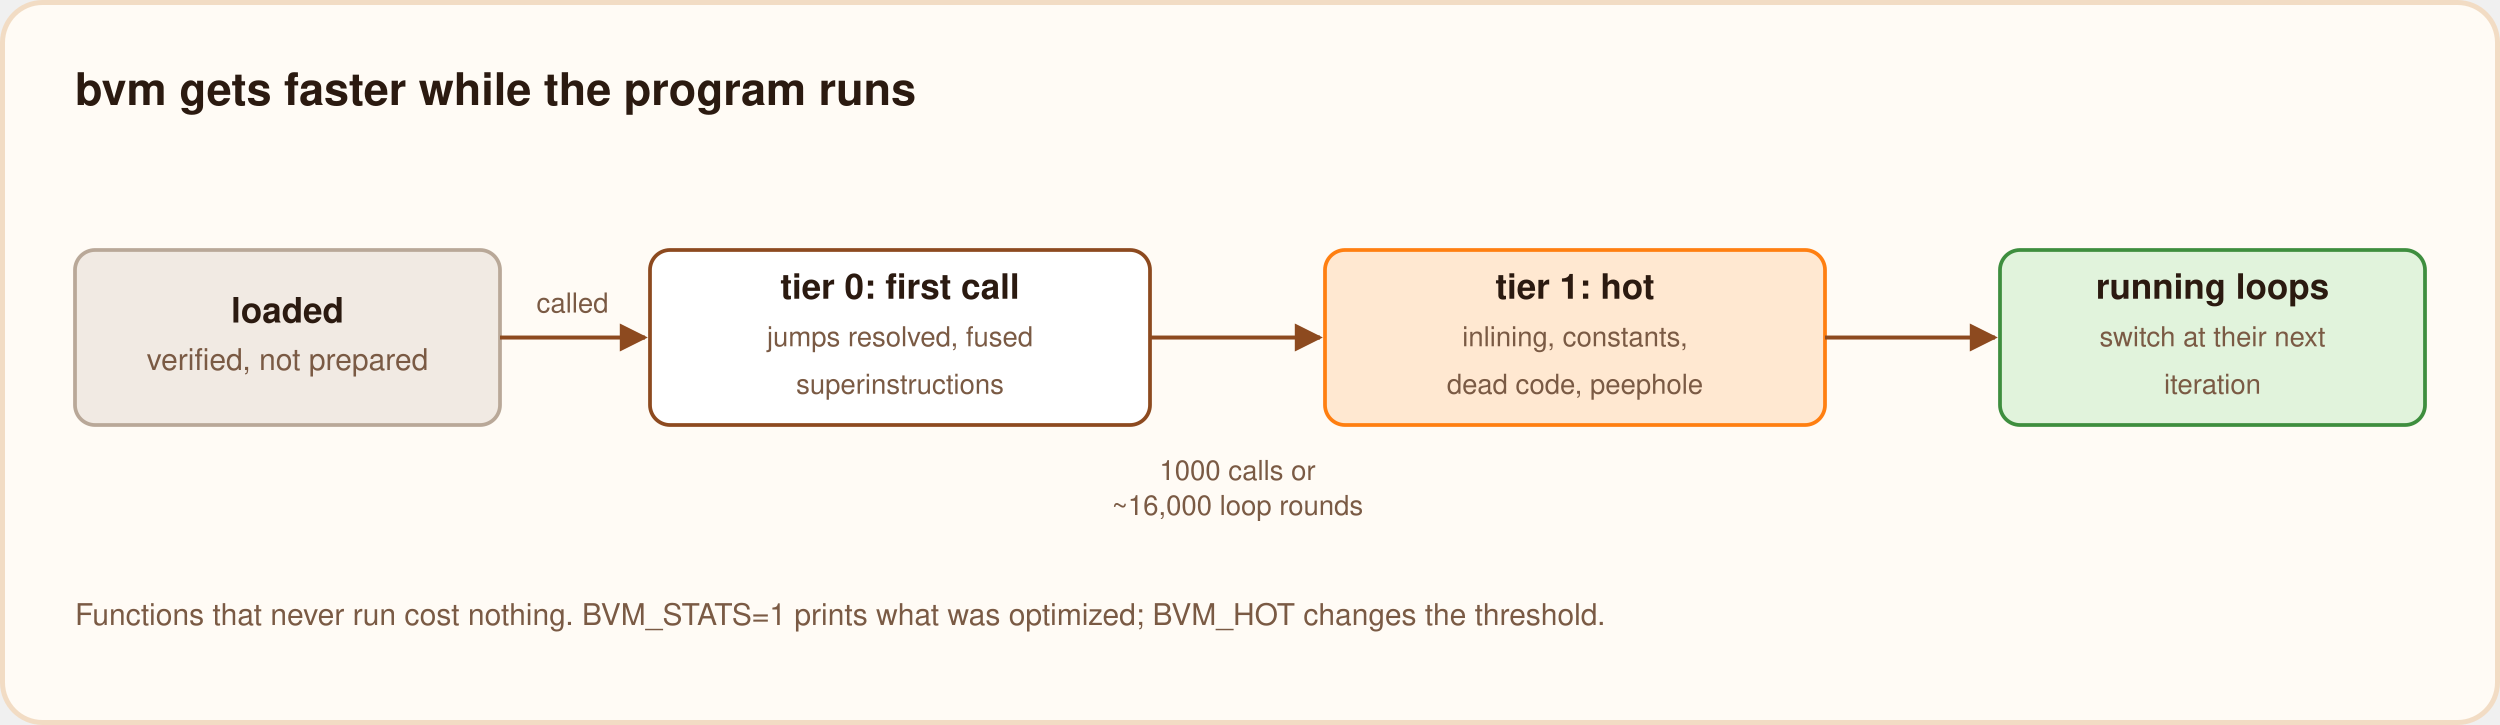
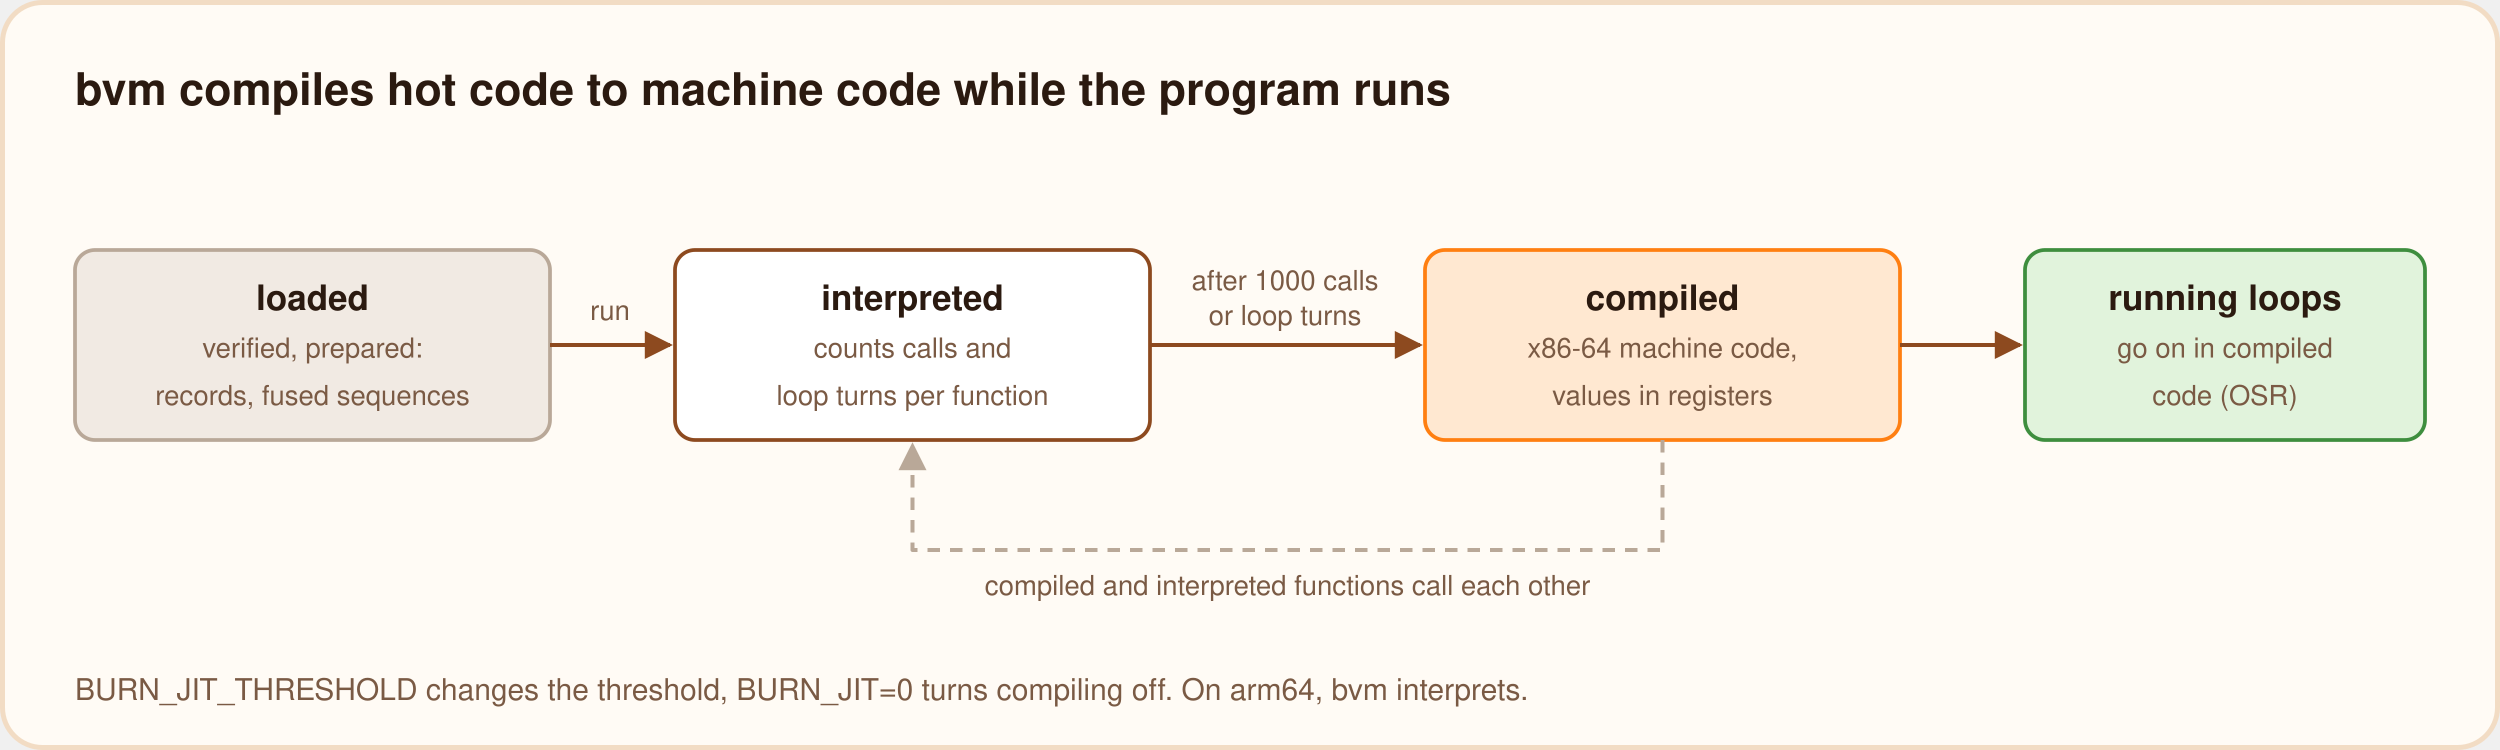
- <svg xmlns="http://www.w3.org/2000/svg" viewBox="0 0 1000 290" width="1000" height="290" role="img" aria-label="How bvm speeds up code while it runs">
+ <svg xmlns="http://www.w3.org/2000/svg" viewBox="0 0 1000 300" width="1000" height="300" role="img" aria-label="How bvm speeds up code while it runs">
  <defs>
    <marker id="a8D4A1F" viewBox="0 0 10 10" refX="9" refY="5" markerWidth="7" markerHeight="7" orient="auto-start-reverse">
-       <path d="M0,0 L10,5 L0,10 z" fill="#8D4A1F" />
-     </marker>
-     <marker id="a8D4A1Fs" viewBox="0 0 10 10" refX="1" refY="5" markerWidth="7" markerHeight="7" orient="auto-start-reverse">
      <path d="M0,0 L10,5 L0,10 z" fill="#8D4A1F" />
    </marker>
    <marker id="aB9A898" viewBox="0 0 10 10" refX="9" refY="5" markerWidth="7" markerHeight="7" orient="auto-start-reverse">
      <path d="M0,0 L10,5 L0,10 z" fill="#B9A898" />
    </marker>
-     <marker id="aB9A898s" viewBox="0 0 10 10" refX="1" refY="5" markerWidth="7" markerHeight="7" orient="auto-start-reverse">
-       <path d="M0,0 L10,5 L0,10 z" fill="#B9A898" />
-     </marker>
  </defs>
-   <rect x="1" y="1" width="998" height="288" rx="16" fill="#FFFBF5" stroke="#F2DCC4" stroke-width="2" />
-   <text x="30" y="42" font-family="ui-sans-serif, system-ui, -apple-system, 'Segoe UI', Helvetica, Arial, sans-serif" font-size="18" text-anchor="start" fill="#2B1A10" font-weight="bold" xml:space="preserve" style="white-space:pre">bvm gets faster while the program runs</text>
-   <rect x="30" y="100" width="170" height="70" rx="8" fill="#F1EAE3" stroke="#B9A898" stroke-width="1.5" />
-   <text x="115.0" y="129.0" font-family="ui-sans-serif, system-ui, -apple-system, 'Segoe UI', Helvetica, Arial, sans-serif" font-size="14" text-anchor="middle" fill="#2B1A10" font-weight="bold" xml:space="preserve" style="white-space:pre">loaded</text>
-   <text x="115.0" y="148.0" font-family="ui-sans-serif, system-ui, -apple-system, 'Segoe UI', Helvetica, Arial, sans-serif" font-size="12" text-anchor="middle" fill="#7A5A44" font-weight="normal" xml:space="preserve" style="white-space:pre">verified, not prepared</text>
-   <rect x="260" y="100" width="200" height="70" rx="8" fill="#FFFFFF" stroke="#8D4A1F" stroke-width="1.5" />
-   <text x="360.0" y="119.5" font-family="ui-sans-serif, system-ui, -apple-system, 'Segoe UI', Helvetica, Arial, sans-serif" font-size="14" text-anchor="middle" fill="#2B1A10" font-weight="bold" xml:space="preserve" style="white-space:pre">tier 0: first call</text>
-   <text x="360.0" y="138.5" font-family="ui-sans-serif, system-ui, -apple-system, 'Segoe UI', Helvetica, Arial, sans-serif" font-size="11" text-anchor="middle" fill="#7A5A44" font-weight="normal" xml:space="preserve" style="white-space:pre">jumps resolved, fused</text>
-   <text x="360.0" y="157.5" font-family="ui-sans-serif, system-ui, -apple-system, 'Segoe UI', Helvetica, Arial, sans-serif" font-size="11" text-anchor="middle" fill="#7A5A44" font-weight="normal" xml:space="preserve" style="white-space:pre">superinstructions</text>
-   <rect x="530" y="100" width="200" height="70" rx="8" fill="#FFE8D1" stroke="#FF7F11" stroke-width="1.5" />
-   <text x="630.0" y="119.5" font-family="ui-sans-serif, system-ui, -apple-system, 'Segoe UI', Helvetica, Arial, sans-serif" font-size="14" text-anchor="middle" fill="#2B1A10" font-weight="bold" xml:space="preserve" style="white-space:pre">tier 1: hot</text>
-   <text x="630.0" y="138.5" font-family="ui-sans-serif, system-ui, -apple-system, 'Segoe UI', Helvetica, Arial, sans-serif" font-size="11" text-anchor="middle" fill="#7A5A44" font-weight="normal" xml:space="preserve" style="white-space:pre">inlining, constants,</text>
-   <text x="630.0" y="157.5" font-family="ui-sans-serif, system-ui, -apple-system, 'Segoe UI', Helvetica, Arial, sans-serif" font-size="11" text-anchor="middle" fill="#7A5A44" font-weight="normal" xml:space="preserve" style="white-space:pre">dead code, peephole</text>
-   <rect x="800" y="100" width="170" height="70" rx="8" fill="#E1F3DC" stroke="#3E8E3E" stroke-width="1.5" />
-   <text x="885.0" y="119.5" font-family="ui-sans-serif, system-ui, -apple-system, 'Segoe UI', Helvetica, Arial, sans-serif" font-size="14" text-anchor="middle" fill="#2B1A10" font-weight="bold" xml:space="preserve" style="white-space:pre">running loops</text>
-   <text x="885.0" y="138.5" font-family="ui-sans-serif, system-ui, -apple-system, 'Segoe UI', Helvetica, Arial, sans-serif" font-size="11" text-anchor="middle" fill="#7A5A44" font-weight="normal" xml:space="preserve" style="white-space:pre">switch at their next</text>
-   <text x="885.0" y="157.5" font-family="ui-sans-serif, system-ui, -apple-system, 'Segoe UI', Helvetica, Arial, sans-serif" font-size="11" text-anchor="middle" fill="#7A5A44" font-weight="normal" xml:space="preserve" style="white-space:pre">iteration</text>
-   <polyline points="200,135 258,135" fill="none" stroke="#8D4A1F" stroke-width="1.6" stroke-linejoin="round" marker-end="url(#a8D4A1F)" />
-   <polyline points="460,135 528,135" fill="none" stroke="#8D4A1F" stroke-width="1.6" stroke-linejoin="round" marker-end="url(#a8D4A1F)" />
-   <polyline points="730,135 798,135" fill="none" stroke="#8D4A1F" stroke-width="1.6" stroke-linejoin="round" marker-end="url(#a8D4A1F)" />
-   <text x="229" y="125" font-family="ui-sans-serif, system-ui, -apple-system, 'Segoe UI', Helvetica, Arial, sans-serif" font-size="11" text-anchor="middle" fill="#7A5A44" font-weight="normal" xml:space="preserve" style="white-space:pre">called</text>
-   <text x="495" y="192" font-family="ui-sans-serif, system-ui, -apple-system, 'Segoe UI', Helvetica, Arial, sans-serif" font-size="11" text-anchor="middle" fill="#7A5A44" font-weight="normal" xml:space="preserve" style="white-space:pre">1000 calls or</text>
-   <text x="495" y="206" font-family="ui-sans-serif, system-ui, -apple-system, 'Segoe UI', Helvetica, Arial, sans-serif" font-size="11" text-anchor="middle" fill="#7A5A44" font-weight="normal" xml:space="preserve" style="white-space:pre">~16,000 loop rounds</text>
-   <text x="30" y="250" font-family="ui-sans-serif, system-ui, -apple-system, 'Segoe UI', Helvetica, Arial, sans-serif" font-size="12" text-anchor="start" fill="#7A5A44" font-weight="normal" xml:space="preserve" style="white-space:pre">Functions that never run cost nothing. BVM_STATS=1 prints what was optimized; BVM_HOT changes the threshold.</text>
+   <rect x="1" y="1" width="998" height="298" rx="16" fill="#FFFBF5" stroke="#F2DCC4" stroke-width="2" />
+   <text x="30" y="42" font-family="ui-sans-serif, system-ui, -apple-system, 'Segoe UI', Helvetica, Arial, sans-serif" font-size="18" text-anchor="start" fill="#2B1A10" font-weight="bold" xml:space="preserve" style="white-space:pre">bvm compiles hot code to machine code while the program runs</text>
+   <rect x="30" y="100" width="190" height="76" rx="8" fill="#F1EAE3" stroke="#B9A898" stroke-width="1.5" />
+   <text x="125.0" y="124.0" font-family="ui-sans-serif, system-ui, -apple-system, 'Segoe UI', Helvetica, Arial, sans-serif" font-size="14" text-anchor="middle" fill="#2B1A10" font-weight="bold" xml:space="preserve" style="white-space:pre">loaded</text>
+   <text x="125.0" y="143.0" font-family="ui-sans-serif, system-ui, -apple-system, 'Segoe UI', Helvetica, Arial, sans-serif" font-size="11" text-anchor="middle" fill="#7A5A44" font-weight="normal" xml:space="preserve" style="white-space:pre">verified, prepared:</text>
+   <text x="125.0" y="162.0" font-family="ui-sans-serif, system-ui, -apple-system, 'Segoe UI', Helvetica, Arial, sans-serif" font-size="11" text-anchor="middle" fill="#7A5A44" font-weight="normal" xml:space="preserve" style="white-space:pre">records, fused sequences</text>
+   <rect x="270" y="100" width="190" height="76" rx="8" fill="#FFFFFF" stroke="#8D4A1F" stroke-width="1.5" />
+   <text x="365.0" y="124.0" font-family="ui-sans-serif, system-ui, -apple-system, 'Segoe UI', Helvetica, Arial, sans-serif" font-size="14" text-anchor="middle" fill="#2B1A10" font-weight="bold" xml:space="preserve" style="white-space:pre">interpreted</text>
+   <text x="365.0" y="143.0" font-family="ui-sans-serif, system-ui, -apple-system, 'Segoe UI', Helvetica, Arial, sans-serif" font-size="11" text-anchor="middle" fill="#7A5A44" font-weight="normal" xml:space="preserve" style="white-space:pre">counts calls and</text>
+   <text x="365.0" y="162.0" font-family="ui-sans-serif, system-ui, -apple-system, 'Segoe UI', Helvetica, Arial, sans-serif" font-size="11" text-anchor="middle" fill="#7A5A44" font-weight="normal" xml:space="preserve" style="white-space:pre">loop turns per function</text>
+   <rect x="570" y="100" width="190" height="76" rx="8" fill="#FFE8D1" stroke="#FF7F11" stroke-width="1.5" />
+   <text x="665.0" y="124.0" font-family="ui-sans-serif, system-ui, -apple-system, 'Segoe UI', Helvetica, Arial, sans-serif" font-size="14" text-anchor="middle" fill="#2B1A10" font-weight="bold" xml:space="preserve" style="white-space:pre">compiled</text>
+   <text x="665.0" y="143.0" font-family="ui-sans-serif, system-ui, -apple-system, 'Segoe UI', Helvetica, Arial, sans-serif" font-size="11" text-anchor="middle" fill="#7A5A44" font-weight="normal" xml:space="preserve" style="white-space:pre">x86-64 machine code,</text>
+   <text x="665.0" y="162.0" font-family="ui-sans-serif, system-ui, -apple-system, 'Segoe UI', Helvetica, Arial, sans-serif" font-size="11" text-anchor="middle" fill="#7A5A44" font-weight="normal" xml:space="preserve" style="white-space:pre">values in registers</text>
+   <rect x="810" y="100" width="160" height="76" rx="8" fill="#E1F3DC" stroke="#3E8E3E" stroke-width="1.5" />
+   <text x="890.0" y="124.0" font-family="ui-sans-serif, system-ui, -apple-system, 'Segoe UI', Helvetica, Arial, sans-serif" font-size="14" text-anchor="middle" fill="#2B1A10" font-weight="bold" xml:space="preserve" style="white-space:pre">running loops</text>
+   <text x="890.0" y="143.0" font-family="ui-sans-serif, system-ui, -apple-system, 'Segoe UI', Helvetica, Arial, sans-serif" font-size="11" text-anchor="middle" fill="#7A5A44" font-weight="normal" xml:space="preserve" style="white-space:pre">go on in compiled</text>
+   <text x="890.0" y="162.0" font-family="ui-sans-serif, system-ui, -apple-system, 'Segoe UI', Helvetica, Arial, sans-serif" font-size="11" text-anchor="middle" fill="#7A5A44" font-weight="normal" xml:space="preserve" style="white-space:pre">code (OSR)</text>
+   <polyline points="220,138 268,138" fill="none" stroke="#8D4A1F" stroke-width="1.6" stroke-linejoin="round" marker-end="url(#a8D4A1F)" />
+   <polyline points="460,138 568,138" fill="none" stroke="#8D4A1F" stroke-width="1.6" stroke-linejoin="round" marker-end="url(#a8D4A1F)" />
+   <polyline points="760,138 808,138" fill="none" stroke="#8D4A1F" stroke-width="1.6" stroke-linejoin="round" marker-end="url(#a8D4A1F)" />
+   <text x="244" y="128" font-family="ui-sans-serif, system-ui, -apple-system, 'Segoe UI', Helvetica, Arial, sans-serif" font-size="11" text-anchor="middle" fill="#7A5A44" font-weight="normal" xml:space="preserve" style="white-space:pre">run</text>
+   <text x="514" y="116" font-family="ui-sans-serif, system-ui, -apple-system, 'Segoe UI', Helvetica, Arial, sans-serif" font-size="11" text-anchor="middle" fill="#7A5A44" font-weight="normal" xml:space="preserve" style="white-space:pre">after 1000 calls</text>
+   <text x="514" y="130" font-family="ui-sans-serif, system-ui, -apple-system, 'Segoe UI', Helvetica, Arial, sans-serif" font-size="11" text-anchor="middle" fill="#7A5A44" font-weight="normal" xml:space="preserve" style="white-space:pre">or loop turns</text>
+   <polyline points="665,176 665,220 365,220 365,178" fill="none" stroke="#B9A898" stroke-width="1.6" stroke-linejoin="round" stroke-dasharray="5 4" marker-end="url(#aB9A898)" />
+   <text x="515" y="238" font-family="ui-sans-serif, system-ui, -apple-system, 'Segoe UI', Helvetica, Arial, sans-serif" font-size="11" text-anchor="middle" fill="#7A5A44" font-weight="normal" xml:space="preserve" style="white-space:pre">compiled and interpreted functions call each other</text>
+   <text x="30" y="280" font-family="ui-sans-serif, system-ui, -apple-system, 'Segoe UI', Helvetica, Arial, sans-serif" font-size="12" text-anchor="start" fill="#7A5A44" font-weight="normal" xml:space="preserve" style="white-space:pre">BURN_JIT_THRESHOLD changes the threshold, BURN_JIT=0 turns compiling off. On arm64, bvm interprets.</text>
</svg>
